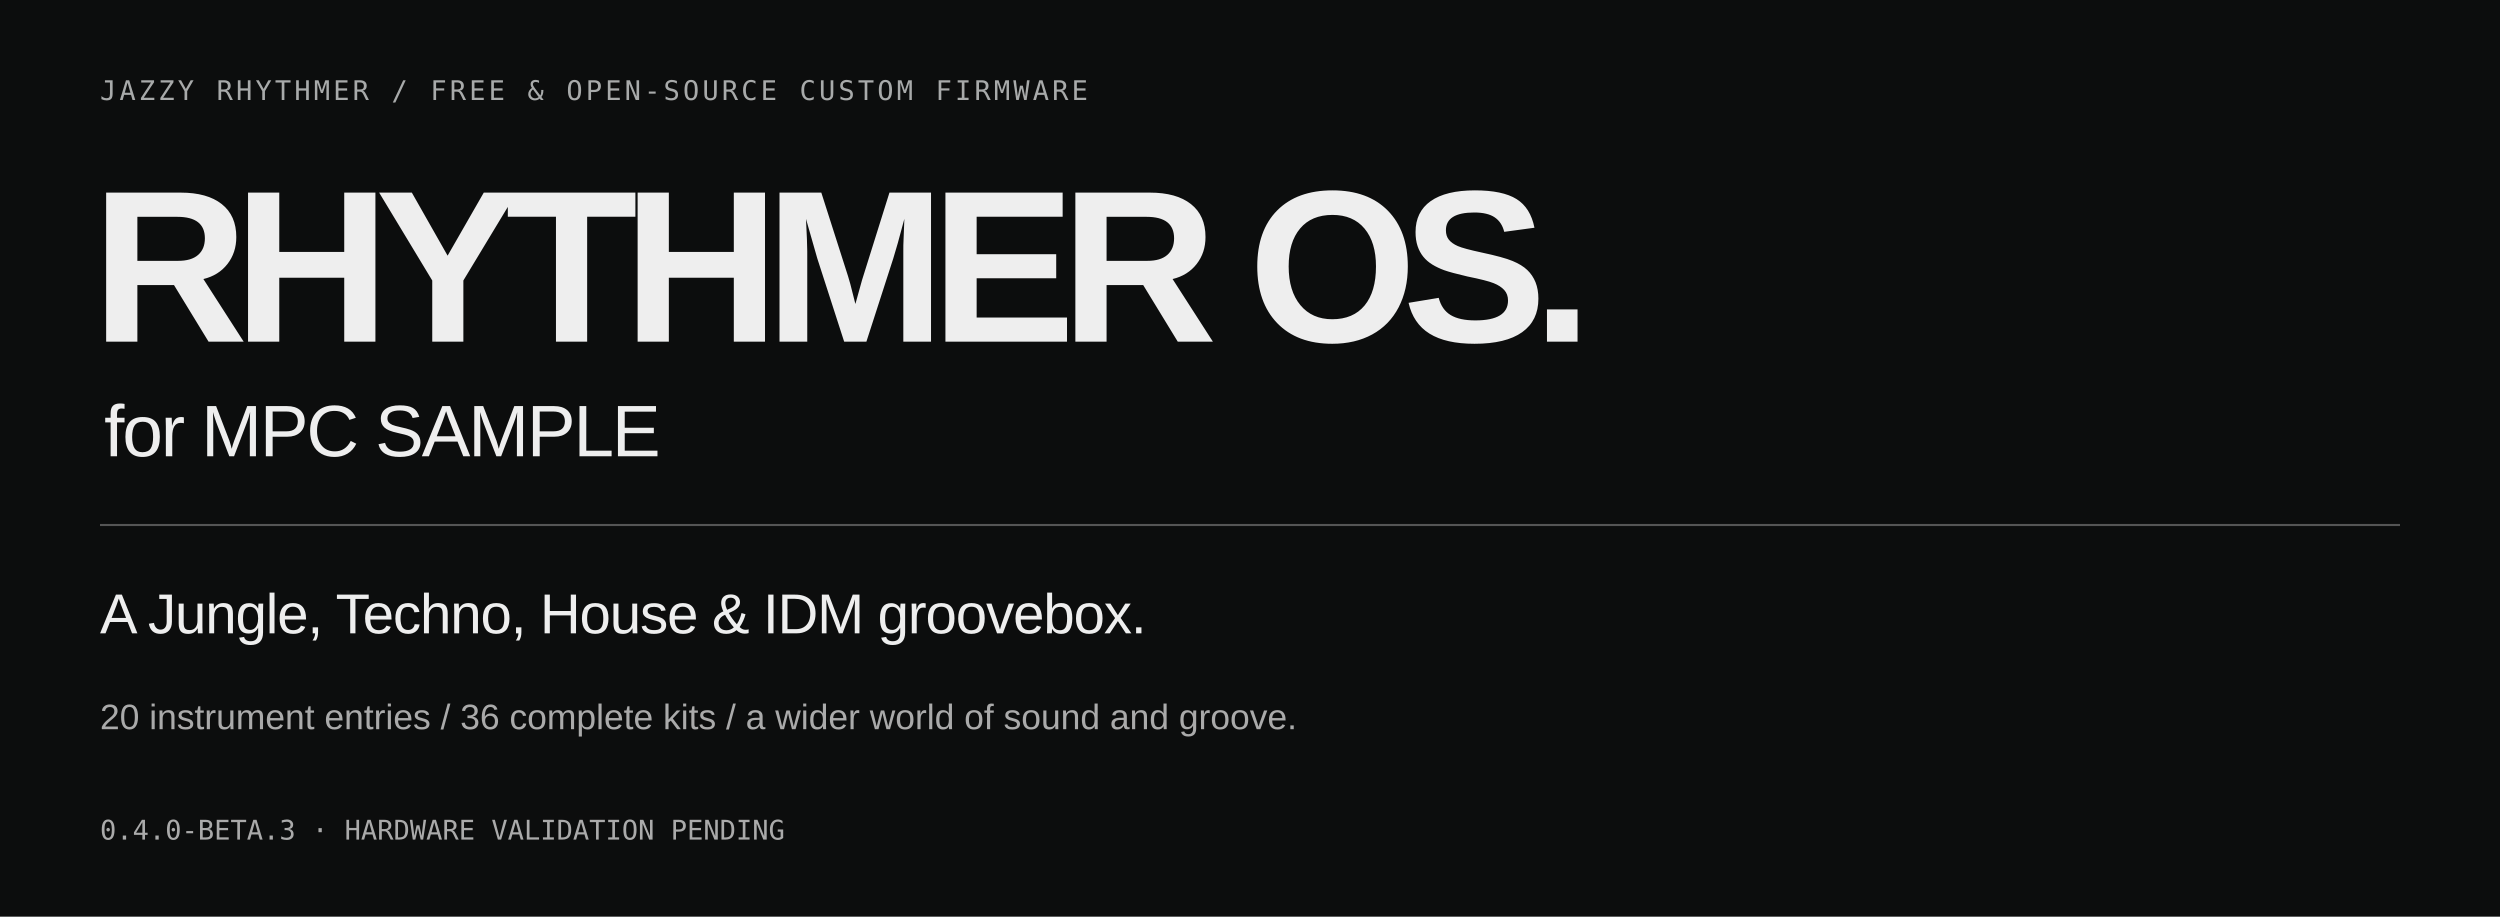
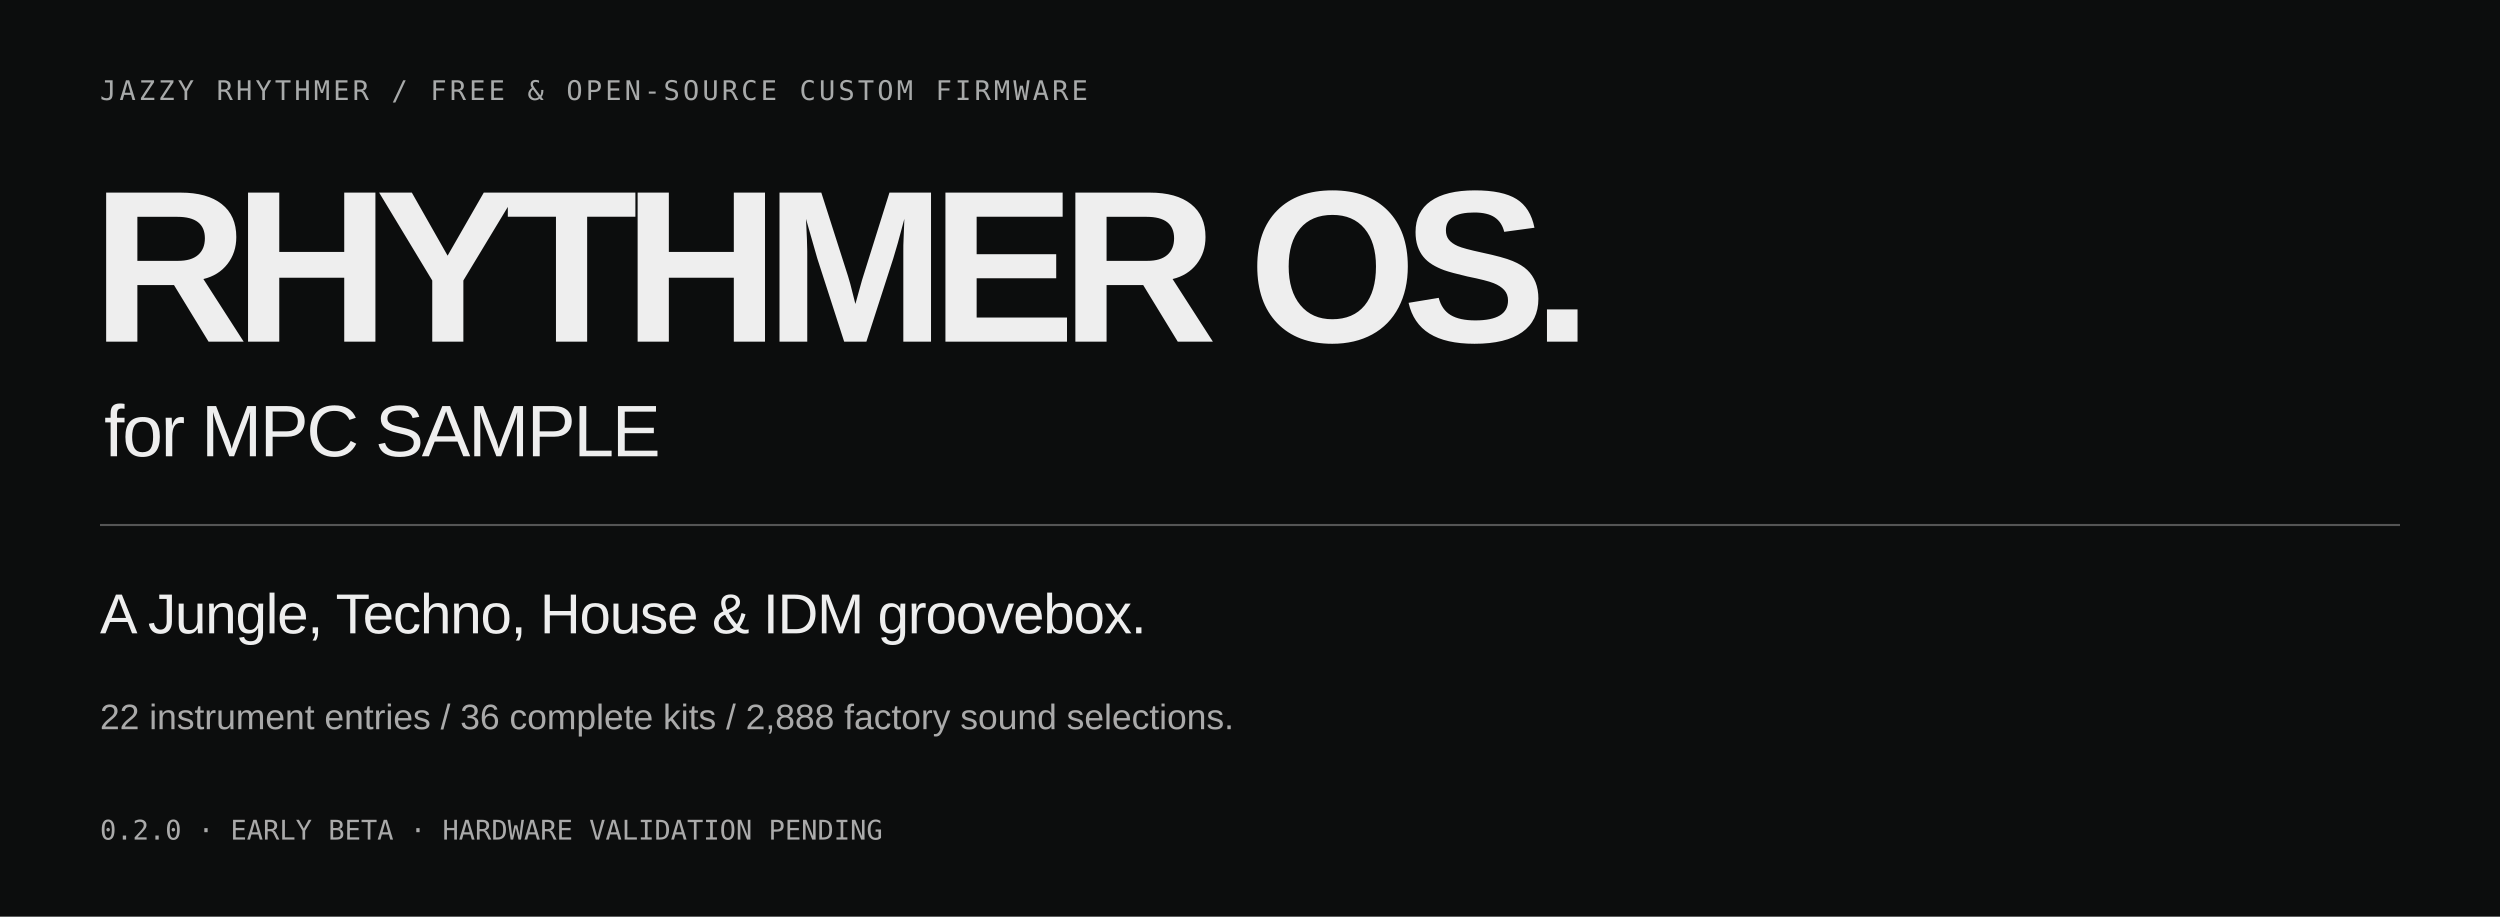
<svg xmlns="http://www.w3.org/2000/svg" width="1200" height="440" viewBox="0 0 1200 440">
  <rect width="1200" height="440" fill="#0c0d0d" />
  <g font-family="Arial,Helvetica,sans-serif" fill="#eee">
    <text x="48" y="48" font-family="monospace" font-size="13" letter-spacing="1.5" fill="#a8aaaa">JAZZY RHYTHMER / FREE &amp; OPEN-SOURCE CUSTOM FIRMWARE</text>
    <text x="44" y="164" font-size="104" font-weight="800" letter-spacing="-7">RHYTHMER OS.</text>
    <text x="50" y="219" font-size="35" letter-spacing="-1">for MPC SAMPLE</text>
    <path d="M48 252H1152" stroke="#555" />
    <text x="48" y="304" font-size="27" letter-spacing="-.5">A Jungle, Techno, House &amp; IDM groovebox.</text>
-     <text x="48" y="350" font-size="17" fill="#aaa">20 instrument entries / 36 complete kits / a wider world of sound and groove.</text>
-     <text x="48" y="403" font-family="monospace" font-size="13" fill="#aaa">0.4.0-BETA.3 · HARDWARE VALIDATION PENDING</text>
+     <text x="48" y="350" font-size="17" fill="#aaa">22 instrument entries / 36 complete kits / 2,888 factory sound selections.</text>
+     <text x="48" y="403" font-family="monospace" font-size="13" fill="#aaa">0.2.0 · EARLY BETA · HARDWARE VALIDATION PENDING</text>
  </g>
</svg>
